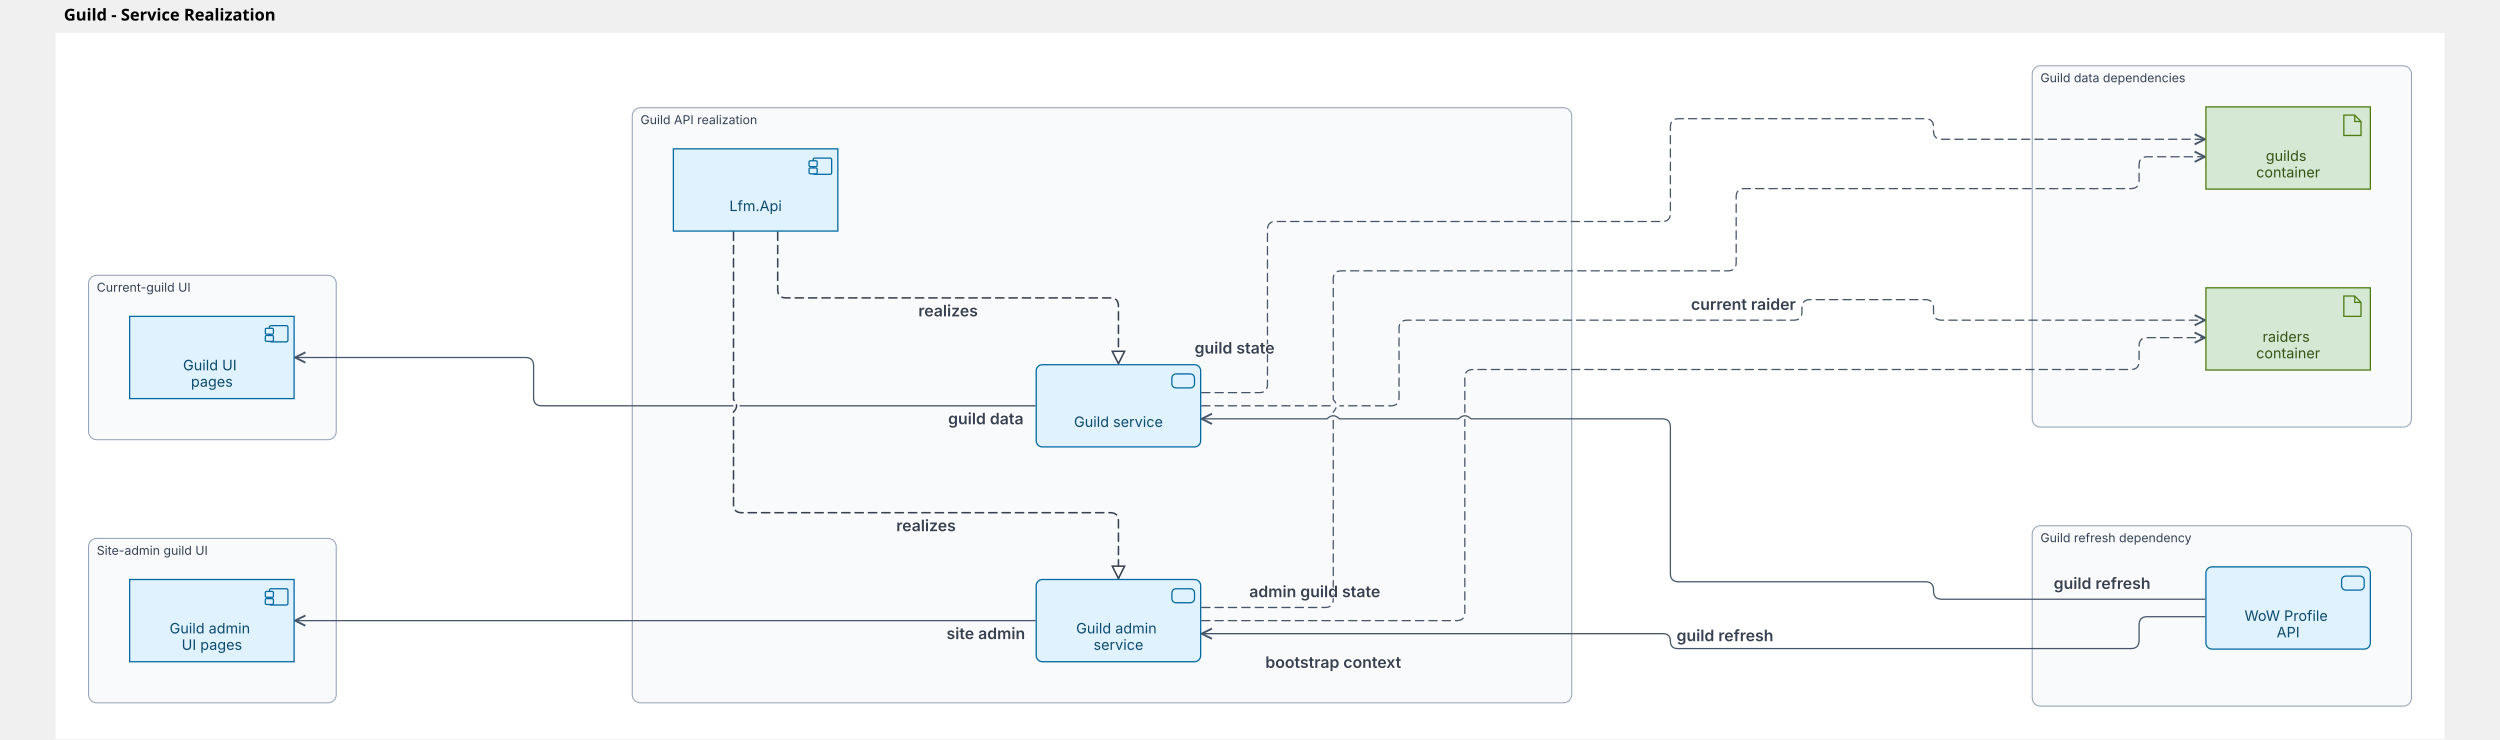
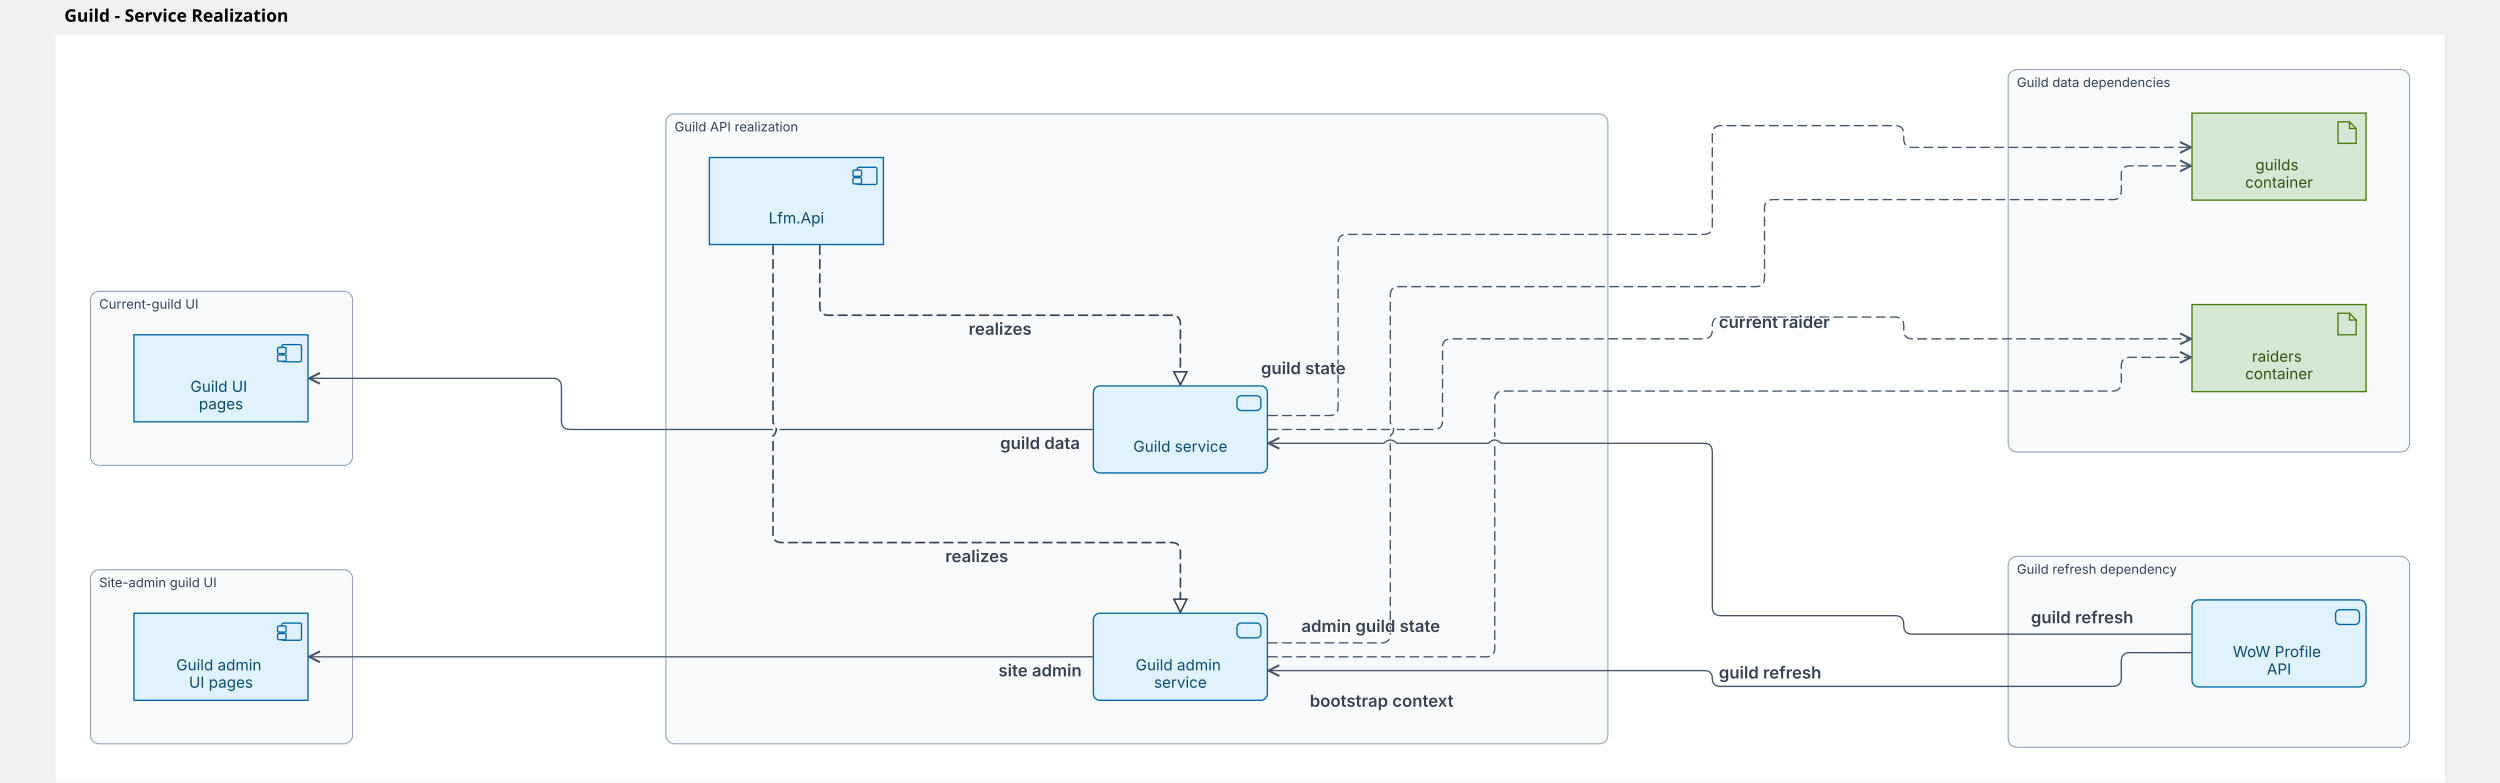
- <svg xmlns="http://www.w3.org/2000/svg" role="img" width="2324" height="687" viewBox="-20 -52 2324 719" data-arch-a11y="root" data-arch-a11y-viewbox="-20.0 -20.0 2324.0 687.0">
+ <svg xmlns="http://www.w3.org/2000/svg" role="img" width="2196" height="687" viewBox="-20 -52 2196 719" data-arch-a11y="root" data-arch-a11y-viewbox="-20.0 -20.0 2196.0 687.0">
  <text data-arch-a11y="visible-title" x="-12" y="-32" font-family="sans-serif" font-size="16" font-weight="bold">Guild - Service Realization</text>
-   <rect x="-20.0" y="-20.0" width="2324.0" height="687.0" fill="#ffffff" />
+   <rect x="-20.0" y="-20.0" width="2196.0" height="687.0" fill="#ffffff" />
  <g font-family="Inter, &quot;Liberation Sans&quot;, &quot;Noto Sans&quot;, Arial, &quot;Helvetica Neue&quot;, &quot;Segoe UI&quot;, sans-serif" font-size="14">
    <g data-dediren-group-id="guild-current-ui">
      <rect x="12.0" y="215.8" width="241.0" height="160.0" rx="8" fill="#f8fafc" stroke="#94a3b8" stroke-width="1" />
      <text x="20.0" y="231.8" fill="#334155" font-size="12">Current-guild UI</text>
    </g>
    <g data-dediren-group-id="guild-admin-ui">
      <rect x="12.0" y="471.8" width="241.0" height="160.0" rx="8" fill="#f8fafc" stroke="#94a3b8" stroke-width="1" />
      <text x="20.0" y="487.8" fill="#334155" font-size="12">Site-admin guild UI</text>
    </g>
    <g data-dediren-group-id="guild-api-realization">
-       <rect x="541.0" y="52.8" width="914.0" height="579.0" rx="8" fill="#f8fafc" stroke="#94a3b8" stroke-width="1" />
+       <rect x="541.0" y="52.8" width="866.0" height="579.0" rx="8" fill="#f8fafc" stroke="#94a3b8" stroke-width="1" />
      <text x="549.0" y="68.8" fill="#334155" font-size="12">Guild API realization</text>
    </g>
    <g data-dediren-group-id="guild-data">
-       <rect x="1903.0" y="12.0" width="369.0" height="351.5" rx="8" fill="#f8fafc" stroke="#94a3b8" stroke-width="1" />
-       <text x="1911.0" y="28.0" fill="#334155" font-size="12">Guild data dependencies</text>
+       <rect x="1775.0" y="12.0" width="369.0" height="351.5" rx="8" fill="#f8fafc" stroke="#94a3b8" stroke-width="1" />
+       <text x="1783.0" y="28.0" fill="#334155" font-size="12">Guild data dependencies</text>
    </g>
    <g data-dediren-group-id="guild-external">
-       <rect x="1903.0" y="459.5" width="369.0" height="175.5" rx="8" fill="#f8fafc" stroke="#94a3b8" stroke-width="1" />
-       <text x="1911.0" y="475.5" fill="#334155" font-size="12">Guild refresh dependency</text>
+       <rect x="1775.0" y="459.5" width="369.0" height="175.5" rx="8" fill="#f8fafc" stroke="#94a3b8" stroke-width="1" />
+       <text x="1783.0" y="475.5" fill="#334155" font-size="12">Guild refresh dependency</text>
    </g>
    <g data-dediren-edge-id="guild-service-serves-guild-ui">
      <marker id="marker-end-guild-service-serves-guild-ui" data-dediren-edge-marker-end="open_arrow" markerWidth="10" markerHeight="10" refX="9" refY="5" orient="auto">
        <path d="M 1 1 L 9 5 L 1 9" fill="none" stroke="#475569" stroke-width="1.5" />
      </marker>
      <path d="M 933.0 342.8 L 837.0 342.8 L 661.0 342.8 L 509.0 342.8 L 453.0 342.8 Q 445.0 342.8 445.0 334.8 L 445.0 303.8 Q 445.0 295.8 437.0 295.8 L 285.0 295.8 L 213.0 295.8" fill="none" stroke="#475569" stroke-width="1.25" stroke-linecap="round" stroke-linejoin="round" marker-end="url(#marker-end-guild-service-serves-guild-ui)" />
      <text x="885.0" y="360.8" text-anchor="middle" fill="none" font-size="15.4" font-weight="600" stroke="#ffffff" stroke-width="2">guild data</text>
      <text x="885.0" y="360.8" text-anchor="middle" fill="#374151" font-size="15.4" font-weight="600">guild data</text>
    </g>
    <g data-dediren-edge-id="guild-admin-service-serves-guild-admin-ui">
      <marker id="marker-end-guild-admin-service-serves-guild-admin-ui" data-dediren-edge-marker-end="open_arrow" markerWidth="10" markerHeight="10" refX="9" refY="5" orient="auto">
        <path d="M 1 1 L 9 5 L 1 9" fill="none" stroke="#475569" stroke-width="1.5" />
      </marker>
      <path d="M 933.0 551.8 L 837.0 551.8 L 661.0 551.8 L 509.0 551.8 L 285.0 551.8 L 213.0 551.8" fill="none" stroke="#475569" stroke-width="1.25" stroke-linecap="round" stroke-linejoin="round" marker-end="url(#marker-end-guild-admin-service-serves-guild-admin-ui)" />
      <text x="885.0" y="569.8" text-anchor="middle" fill="none" font-size="15.4" font-weight="600" stroke="#ffffff" stroke-width="2">site admin</text>
      <text x="885.0" y="569.8" text-anchor="middle" fill="#374151" font-size="15.4" font-weight="600">site admin</text>
    </g>
    <g data-dediren-edge-id="api-realizes-guild-service">
      <marker id="marker-end-api-realizes-guild-service" data-dediren-edge-marker-end="hollow_triangle" markerWidth="10" markerHeight="10" refX="9" refY="5" orient="auto">
        <path d="M 1 1 L 9 5 L 1 9 Z" fill="#ffffff" stroke="#374151" stroke-width="1" />
      </marker>
      <path d="M 682.5 173.8 L 682.5 229.8 Q 682.5 237.8 690.5 237.8 L 1006.0 237.8 Q 1014.0 237.8 1014.0 245.8 L 1014.0 301.8" fill="none" stroke="#374151" stroke-width="1.5" stroke-linecap="round" stroke-linejoin="round" stroke-dasharray="8 5" marker-end="url(#marker-end-api-realizes-guild-service)" />
      <text x="848.3" y="255.8" text-anchor="middle" fill="none" font-size="15.4" font-weight="600" stroke="#ffffff" stroke-width="2">realizes</text>
      <text x="848.3" y="255.8" text-anchor="middle" fill="#374151" font-size="15.4" font-weight="600">realizes</text>
    </g>
    <g data-dediren-edge-id="api-realizes-guild-admin-service">
      <marker id="marker-end-api-realizes-guild-admin-service" data-dediren-edge-marker-end="hollow_triangle" markerWidth="10" markerHeight="10" refX="9" refY="5" orient="auto">
        <path d="M 1 1 L 9 5 L 1 9 Z" fill="#ffffff" stroke="#374151" stroke-width="1" />
      </marker>
      <g data-dediren-line-jump-masks="api-realizes-guild-admin-service">
        <path d="M 639.5 336.8 Q 645.5 342.8 639.5 348.8" fill="none" stroke="#f8fafc" stroke-width="6" />
      </g>
      <path d="M 639.5 173.8 L 639.5 336.8 Q 645.5 342.8 639.5 348.8 L 639.5 438.8 Q 639.5 446.8 647.5 446.8 L 1006.0 446.8 Q 1014.0 446.8 1014.0 454.8 L 1014.0 510.8" fill="none" stroke="#374151" stroke-width="1.5" stroke-linecap="round" stroke-linejoin="round" stroke-dasharray="8 5" marker-end="url(#marker-end-api-realizes-guild-admin-service)" />
      <text x="826.8" y="464.8" text-anchor="middle" fill="none" font-size="15.4" font-weight="600" stroke="#ffffff" stroke-width="2">realizes</text>
      <text x="826.8" y="464.8" text-anchor="middle" fill="#374151" font-size="15.4" font-weight="600">realizes</text>
    </g>
    <g data-dediren-edge-id="guild-service-accesses-guilds">
      <marker id="marker-end-guild-service-accesses-guilds" data-dediren-edge-marker-end="open_arrow" markerWidth="10" markerHeight="10" refX="9" refY="5" orient="auto">
        <path d="M 1 1 L 9 5 L 1 9" fill="none" stroke="#475569" stroke-width="1.5" />
      </marker>
-       <path d="M 1095.0 330.0 L 1151.0 330.0 Q 1159.0 330.0 1159.0 322.0 L 1159.0 171.5 Q 1159.0 163.5 1167.0 163.5 L 1487.0 163.5 L 1543.0 163.5 Q 1551.0 163.5 1551.0 155.5 L 1551.0 71.5 Q 1551.0 63.5 1559.0 63.5 L 1799.0 63.5 Q 1807.0 63.5 1807.0 71.5 L 1807.0 75.5 Q 1807.0 83.5 1815.0 83.5 L 1871.0 83.5 L 2071.0 83.5" fill="none" stroke="#475569" stroke-width="1.25" stroke-linecap="round" stroke-linejoin="round" stroke-dasharray="8 5" marker-end="url(#marker-end-guild-service-accesses-guilds)" />
+       <path d="M 1095.0 330.0 L 1151.0 330.0 Q 1159.0 330.0 1159.0 322.0 L 1159.0 171.5 Q 1159.0 163.5 1167.0 163.5 L 1439.0 163.5 L 1495.0 163.5 Q 1503.0 163.5 1503.0 155.5 L 1503.0 71.5 Q 1503.0 63.5 1511.0 63.5 L 1671.0 63.5 Q 1679.0 63.5 1679.0 71.5 L 1679.0 75.5 Q 1679.0 83.5 1687.0 83.5 L 1743.0 83.5 L 1943.0 83.5" fill="none" stroke="#475569" stroke-width="1.25" stroke-linecap="round" stroke-linejoin="round" stroke-dasharray="8 5" marker-end="url(#marker-end-guild-service-accesses-guilds)" />
      <text x="1127.0" y="292.0" text-anchor="middle" fill="none" font-size="15.4" font-weight="600" stroke="#ffffff" stroke-width="2">guild state</text>
      <text x="1127.0" y="292.0" text-anchor="middle" fill="#374151" font-size="15.4" font-weight="600">guild state</text>
    </g>
    <g data-dediren-edge-id="guild-service-accesses-raiders">
      <marker id="marker-end-guild-service-accesses-raiders" data-dediren-edge-marker-end="open_arrow" markerWidth="10" markerHeight="10" refX="9" refY="5" orient="auto">
        <path d="M 1 1 L 9 5 L 1 9" fill="none" stroke="#475569" stroke-width="1.5" />
      </marker>
-       <path d="M 1095.0 342.8 L 1279.0 342.8 Q 1287.0 342.8 1287.0 334.8 L 1287.0 267.5 Q 1287.0 259.5 1295.0 259.5 L 1487.0 259.5 L 1671.0 259.5 Q 1679.0 259.5 1679.0 251.5 L 1679.0 247.5 Q 1679.0 239.5 1687.0 239.5 L 1799.0 239.5 Q 1807.0 239.5 1807.0 247.5 L 1807.0 251.5 Q 1807.0 259.5 1815.0 259.5 L 1871.0 259.5 L 2071.0 259.5" fill="none" stroke="#475569" stroke-width="1.25" stroke-linecap="round" stroke-linejoin="round" stroke-dasharray="8 5" marker-end="url(#marker-end-guild-service-accesses-raiders)" />
-       <text x="1673.0" y="249.5" text-anchor="end" fill="none" font-size="15.4" font-weight="600" stroke="#ffffff" stroke-width="2">current raider</text>
-       <text x="1673.0" y="249.5" text-anchor="end" fill="#374151" font-size="15.4" font-weight="600">current raider</text>
+       <path d="M 1095.0 342.8 L 1247.0 342.8 Q 1255.0 342.8 1255.0 334.8 L 1255.0 267.5 Q 1255.0 259.5 1263.0 259.5 L 1439.0 259.5 L 1495.0 259.5 Q 1503.0 259.5 1503.0 251.5 L 1503.0 247.5 Q 1503.0 239.5 1511.0 239.5 L 1671.0 239.5 Q 1679.0 239.5 1679.0 247.5 L 1679.0 251.5 Q 1679.0 259.5 1687.0 259.5 L 1743.0 259.5 L 1943.0 259.5" fill="none" stroke="#475569" stroke-width="1.25" stroke-linecap="round" stroke-linejoin="round" stroke-dasharray="8 5" marker-end="url(#marker-end-guild-service-accesses-raiders)" />
+       <text x="1509.0" y="249.5" text-anchor="start" fill="none" font-size="15.4" font-weight="600" stroke="#ffffff" stroke-width="2">current raider</text>
+       <text x="1509.0" y="249.5" text-anchor="start" fill="#374151" font-size="15.4" font-weight="600">current raider</text>
    </g>
    <g data-dediren-edge-id="guild-admin-service-accesses-guilds">
      <marker id="marker-end-guild-admin-service-accesses-guilds" data-dediren-edge-marker-end="open_arrow" markerWidth="10" markerHeight="10" refX="9" refY="5" orient="auto">
        <path d="M 1 1 L 9 5 L 1 9" fill="none" stroke="#475569" stroke-width="1.5" />
      </marker>
      <g data-dediren-line-jump-masks="guild-admin-service-accesses-guilds">
-         <path d="M 1223.0 336.8 Q 1229.0 342.8 1223.0 348.8" fill="none" stroke="#f8fafc" stroke-width="6" />
+         <path d="M 1207.0 336.8 Q 1213.0 342.8 1207.0 348.8" fill="none" stroke="#f8fafc" stroke-width="6" />
      </g>
-       <path d="M 1095.0 539.0 L 1215.0 539.0 Q 1223.0 539.0 1223.0 531.0 L 1223.0 348.8 Q 1229.0 342.8 1223.0 336.8 L 1223.0 219.5 Q 1223.0 211.5 1231.0 211.5 L 1487.0 211.5 L 1607.0 211.5 Q 1615.0 211.5 1615.0 203.5 L 1615.0 139.5 Q 1615.0 131.5 1623.0 131.5 L 1871.0 131.5 L 1999.0 131.5 Q 2007.0 131.5 2007.0 123.5 L 2007.0 108.5 Q 2007.0 100.5 2015.0 100.5 L 2071.0 100.5" fill="none" stroke="#475569" stroke-width="1.25" stroke-linecap="round" stroke-linejoin="round" stroke-dasharray="8 5" marker-end="url(#marker-end-guild-admin-service-accesses-guilds)" />
-       <text x="1205.0" y="529.0" text-anchor="middle" fill="none" font-size="15.4" font-weight="600" stroke="#ffffff" stroke-width="2">admin guild state</text>
-       <text x="1205.0" y="529.0" text-anchor="middle" fill="#374151" font-size="15.4" font-weight="600">admin guild state</text>
+       <path d="M 1095.0 539.0 L 1199.0 539.0 Q 1207.0 539.0 1207.0 531.0 L 1207.0 348.8 Q 1213.0 342.8 1207.0 336.8 L 1207.0 219.5 Q 1207.0 211.5 1215.0 211.5 L 1439.0 211.5 L 1543.0 211.5 Q 1551.0 211.5 1551.0 203.5 L 1551.0 139.5 Q 1551.0 131.5 1559.0 131.5 L 1743.0 131.5 L 1871.0 131.5 Q 1879.0 131.5 1879.0 123.5 L 1879.0 108.5 Q 1879.0 100.5 1887.0 100.5 L 1943.0 100.5" fill="none" stroke="#475569" stroke-width="1.25" stroke-linecap="round" stroke-linejoin="round" stroke-dasharray="8 5" marker-end="url(#marker-end-guild-admin-service-accesses-guilds)" />
+       <text x="1189.0" y="529.0" text-anchor="middle" fill="none" font-size="15.4" font-weight="600" stroke="#ffffff" stroke-width="2">admin guild state</text>
+       <text x="1189.0" y="529.0" text-anchor="middle" fill="#374151" font-size="15.4" font-weight="600">admin guild state</text>
    </g>
    <g data-dediren-edge-id="guild-admin-service-accesses-raiders">
      <marker id="marker-end-guild-admin-service-accesses-raiders" data-dediren-edge-marker-end="open_arrow" markerWidth="10" markerHeight="10" refX="9" refY="5" orient="auto">
        <path d="M 1 1 L 9 5 L 1 9" fill="none" stroke="#475569" stroke-width="1.5" />
      </marker>
-       <path d="M 1095.0 551.8 L 1343.0 551.8 Q 1351.0 551.8 1351.0 543.8 L 1351.0 315.5 Q 1351.0 307.5 1359.0 307.5 L 1487.0 307.5 L 1871.0 307.5 L 1999.0 307.5 Q 2007.0 307.5 2007.0 299.5 L 2007.0 284.5 Q 2007.0 276.5 2015.0 276.5 L 2071.0 276.5" fill="none" stroke="#475569" stroke-width="1.25" stroke-linecap="round" stroke-linejoin="round" stroke-dasharray="8 5" marker-end="url(#marker-end-guild-admin-service-accesses-raiders)" />
-       <text x="1223.0" y="597.8" text-anchor="middle" fill="none" font-size="15.4" font-weight="600" stroke="#ffffff" stroke-width="2">bootstrap context</text>
-       <text x="1223.0" y="597.8" text-anchor="middle" fill="#374151" font-size="15.4" font-weight="600">bootstrap context</text>
+       <path d="M 1095.0 551.8 L 1295.0 551.8 Q 1303.0 551.8 1303.0 543.8 L 1303.0 315.5 Q 1303.0 307.5 1311.0 307.5 L 1439.0 307.5 L 1743.0 307.5 L 1871.0 307.5 Q 1879.0 307.5 1879.0 299.5 L 1879.0 284.5 Q 1879.0 276.5 1887.0 276.5 L 1943.0 276.5" fill="none" stroke="#475569" stroke-width="1.25" stroke-linecap="round" stroke-linejoin="round" stroke-dasharray="8 5" marker-end="url(#marker-end-guild-admin-service-accesses-raiders)" />
+       <text x="1199.0" y="597.8" text-anchor="middle" fill="none" font-size="15.4" font-weight="600" stroke="#ffffff" stroke-width="2">bootstrap context</text>
+       <text x="1199.0" y="597.8" text-anchor="middle" fill="#374151" font-size="15.4" font-weight="600">bootstrap context</text>
    </g>
    <g data-dediren-edge-id="profile-api-serves-guild-service">
      <marker id="marker-end-profile-api-serves-guild-service" data-dediren-edge-marker-end="open_arrow" markerWidth="10" markerHeight="10" refX="9" refY="5" orient="auto">
        <path d="M 1 1 L 9 5 L 1 9" fill="none" stroke="#475569" stroke-width="1.5" />
      </marker>
      <g data-dediren-line-jump-masks="profile-api-serves-guild-service">
-         <path d="M 1217.0 355.5 Q 1223.0 349.5 1229.0 355.5" fill="none" stroke="#f8fafc" stroke-width="6" />
-         <path d="M 1345.0 355.5 Q 1351.0 349.5 1357.0 355.5" fill="none" stroke="#f8fafc" stroke-width="6" />
+         <path d="M 1201.0 355.5 Q 1207.0 349.5 1213.0 355.5" fill="none" stroke="#f8fafc" stroke-width="6" />
+         <path d="M 1297.0 355.5 Q 1303.0 349.5 1309.0 355.5" fill="none" stroke="#f8fafc" stroke-width="6" />
      </g>
-       <path d="M 2071.0 531.0 L 1871.0 531.0 L 1815.0 531.0 Q 1807.0 531.0 1807.0 523.0 L 1807.0 522.0 Q 1807.0 514.0 1799.0 514.0 L 1559.0 514.0 Q 1551.0 514.0 1551.0 506.0 L 1551.0 363.5 Q 1551.0 355.5 1543.0 355.5 L 1487.0 355.5 L 1357.0 355.5 Q 1351.0 349.5 1345.0 355.5 L 1229.0 355.5 Q 1223.0 349.5 1217.0 355.5 L 1095.0 355.5" fill="none" stroke="#475569" stroke-width="1.25" stroke-linecap="round" stroke-linejoin="round" marker-end="url(#marker-end-profile-api-serves-guild-service)" />
-       <text x="1971.0" y="521.0" text-anchor="middle" fill="none" font-size="15.4" font-weight="600" stroke="#ffffff" stroke-width="2">guild refresh</text>
-       <text x="1971.0" y="521.0" text-anchor="middle" fill="#374151" font-size="15.4" font-weight="600">guild refresh</text>
+       <path d="M 1943.0 531.0 L 1743.0 531.0 L 1687.0 531.0 Q 1679.0 531.0 1679.0 523.0 L 1679.0 522.0 Q 1679.0 514.0 1671.0 514.0 L 1511.0 514.0 Q 1503.0 514.0 1503.0 506.0 L 1503.0 363.5 Q 1503.0 355.5 1495.0 355.5 L 1439.0 355.5 L 1309.0 355.5 Q 1303.0 349.5 1297.0 355.5 L 1213.0 355.5 Q 1207.0 349.5 1201.0 355.5 L 1095.0 355.5" fill="none" stroke="#475569" stroke-width="1.25" stroke-linecap="round" stroke-linejoin="round" marker-end="url(#marker-end-profile-api-serves-guild-service)" />
+       <text x="1843.0" y="521.0" text-anchor="middle" fill="none" font-size="15.4" font-weight="600" stroke="#ffffff" stroke-width="2">guild refresh</text>
+       <text x="1843.0" y="521.0" text-anchor="middle" fill="#374151" font-size="15.4" font-weight="600">guild refresh</text>
    </g>
    <g data-dediren-edge-id="profile-api-serves-guild-admin-service">
      <marker id="marker-end-profile-api-serves-guild-admin-service" data-dediren-edge-marker-end="open_arrow" markerWidth="10" markerHeight="10" refX="9" refY="5" orient="auto">
        <path d="M 1 1 L 9 5 L 1 9" fill="none" stroke="#475569" stroke-width="1.5" />
      </marker>
-       <path d="M 2071.0 548.0 L 2015.0 548.0 Q 2007.0 548.0 2007.0 556.0 L 2007.0 571.0 Q 2007.0 579.0 1999.0 579.0 L 1871.0 579.0 L 1558.3 579.0 Q 1551.0 579.0 1551.0 571.8 L 1551.0 571.8 Q 1551.0 564.5 1543.8 564.5 L 1487.0 564.5 L 1095.0 564.5" fill="none" stroke="#475569" stroke-width="1.25" stroke-linecap="round" stroke-linejoin="round" marker-end="url(#marker-end-profile-api-serves-guild-admin-service)" />
-       <text x="1557.0" y="571.8" text-anchor="start" fill="none" font-size="15.4" font-weight="600" stroke="#ffffff" stroke-width="2">guild refresh</text>
-       <text x="1557.0" y="571.8" text-anchor="start" fill="#374151" font-size="15.4" font-weight="600">guild refresh</text>
+       <path d="M 1943.0 548.0 L 1887.0 548.0 Q 1879.0 548.0 1879.0 556.0 L 1879.0 571.0 Q 1879.0 579.0 1871.0 579.0 L 1743.0 579.0 L 1510.3 579.0 Q 1503.0 579.0 1503.0 571.8 L 1503.0 571.8 Q 1503.0 564.5 1495.8 564.5 L 1439.0 564.5 L 1095.0 564.5" fill="none" stroke="#475569" stroke-width="1.25" stroke-linecap="round" stroke-linejoin="round" marker-end="url(#marker-end-profile-api-serves-guild-admin-service)" />
+       <text x="1509.0" y="571.8" text-anchor="start" fill="none" font-size="15.4" font-weight="600" stroke="#ffffff" stroke-width="2">guild refresh</text>
+       <text x="1509.0" y="571.8" text-anchor="start" fill="#374151" font-size="15.4" font-weight="600">guild refresh</text>
    </g>
    <g data-dediren-node-id="guild-ui-entry">
      <rect data-dediren-node-shape="archimate_rectangle" x="52.0" y="255.8" width="160.0" height="80.0" rx="0" fill="#e0f2fe" stroke="#0369a1" stroke-width="1.25" />
      <g data-dediren-node-decorator="archimate_application_component" data-dediren-icon-kind="component" data-dediren-icon-size="22">
        <rect x="188.0" y="264.8" width="18.0" height="15.8" rx="1.5" fill="#e0f2fe" stroke="#0369a1" stroke-width="1.25" />
        <rect x="184.0" y="267.4" width="7.9" height="5.7" rx="1.2" fill="#e0f2fe" stroke="#0369a1" stroke-width="1.25" />
        <rect x="184.0" y="274.4" width="7.9" height="5.7" rx="1.2" fill="#e0f2fe" stroke="#0369a1" stroke-width="1.25" />
      </g>
      <text x="132.0" y="303.2" text-anchor="middle" dominant-baseline="middle" fill="#0c4a6e" font-size="14.0">
        <tspan x="132.0" dy="0" textLength="50.5" lengthAdjust="spacing">Guild UI</tspan>
        <tspan x="132.0" dy="16.0" textLength="38.1" lengthAdjust="spacing">pages</tspan>
      </text>
    </g>
    <g data-dediren-node-id="guild-admin-ui-entry">
      <rect data-dediren-node-shape="archimate_rectangle" x="52.0" y="511.8" width="160.0" height="80.0" rx="0" fill="#e0f2fe" stroke="#0369a1" stroke-width="1.25" />
      <g data-dediren-node-decorator="archimate_application_component" data-dediren-icon-kind="component" data-dediren-icon-size="22">
        <rect x="188.0" y="520.8" width="18.0" height="15.8" rx="1.5" fill="#e0f2fe" stroke="#0369a1" stroke-width="1.25" />
        <rect x="184.0" y="523.4" width="7.9" height="5.7" rx="1.2" fill="#e0f2fe" stroke="#0369a1" stroke-width="1.25" />
        <rect x="184.0" y="530.4" width="7.9" height="5.7" rx="1.2" fill="#e0f2fe" stroke="#0369a1" stroke-width="1.25" />
      </g>
      <text x="132.0" y="559.2" text-anchor="middle" dominant-baseline="middle" fill="#0c4a6e" font-size="14.0">
        <tspan x="132.0" dy="0" textLength="74.6" lengthAdjust="spacing">Guild admin</tspan>
        <tspan x="132.0" dy="16.0" textLength="56.0" lengthAdjust="spacing">UI pages</tspan>
      </text>
    </g>
    <g data-dediren-node-id="guild-service">
      <rect data-dediren-node-shape="archimate_rounded_rectangle" x="934.0" y="302.8" width="160.0" height="80.0" rx="6" fill="#e0f2fe" stroke="#0369a1" stroke-width="1.25" />
      <g data-dediren-node-decorator="archimate_application_service" data-dediren-icon-kind="service" data-dediren-icon-size="22">
        <rect x="1066.0" y="311.8" width="22.0" height="13.6" rx="4.0" fill="#e0f2fe" stroke="#0369a1" stroke-width="1.25" />
      </g>
      <text x="1014.0" y="358.3" text-anchor="middle" dominant-baseline="middle" fill="#0c4a6e" font-size="14.0" textLength="80.9" lengthAdjust="spacing">Guild service</text>
    </g>
    <g data-dediren-node-id="guild-admin-service">
      <rect data-dediren-node-shape="archimate_rounded_rectangle" x="934.0" y="511.8" width="160.0" height="80.0" rx="6" fill="#e0f2fe" stroke="#0369a1" stroke-width="1.25" />
      <g data-dediren-node-decorator="archimate_application_service" data-dediren-icon-kind="service" data-dediren-icon-size="22">
        <rect x="1066.0" y="520.8" width="22.0" height="13.6" rx="4.0" fill="#e0f2fe" stroke="#0369a1" stroke-width="1.25" />
      </g>
      <text x="1014.0" y="559.2" text-anchor="middle" dominant-baseline="middle" fill="#0c4a6e" font-size="14.0">
        <tspan x="1014.0" dy="0" textLength="74.6" lengthAdjust="spacing">Guild admin</tspan>
        <tspan x="1014.0" dy="16.0" textLength="44.3" lengthAdjust="spacing">service</tspan>
      </text>
    </g>
    <g data-dediren-node-id="lfm-api">
      <rect data-dediren-node-shape="archimate_rectangle" x="581.0" y="92.8" width="160.0" height="80.0" rx="0" fill="#e0f2fe" stroke="#0369a1" stroke-width="1.25" />
      <g data-dediren-node-decorator="archimate_application_component" data-dediren-icon-kind="component" data-dediren-icon-size="22">
        <rect x="717.0" y="101.8" width="18.0" height="15.8" rx="1.5" fill="#e0f2fe" stroke="#0369a1" stroke-width="1.25" />
        <rect x="713.0" y="104.4" width="7.9" height="5.7" rx="1.2" fill="#e0f2fe" stroke="#0369a1" stroke-width="1.25" />
        <rect x="713.0" y="111.4" width="7.9" height="5.7" rx="1.2" fill="#e0f2fe" stroke="#0369a1" stroke-width="1.25" />
      </g>
      <text x="661.0" y="148.3" text-anchor="middle" dominant-baseline="middle" fill="#0c4a6e" font-size="14.0" textLength="47.4" lengthAdjust="spacing">Lfm.Api</text>
    </g>
    <g data-dediren-node-id="cosmos-guilds">
-       <rect data-dediren-node-shape="archimate_rectangle" x="2072.0" y="52.0" width="160.0" height="80.0" rx="0" fill="#d5e8d4" stroke="#4d7c0f" stroke-width="1.25" />
+       <rect data-dediren-node-shape="archimate_rectangle" x="1944.0" y="52.0" width="160.0" height="80.0" rx="0" fill="#d5e8d4" stroke="#4d7c0f" stroke-width="1.25" />
      <g data-dediren-node-decorator="archimate_artifact" data-dediren-icon-kind="artifact" data-dediren-icon-size="22">
-         <path data-dediren-icon-part="artifact-document" d="M 2206.2 60.0 L 2216.8 60.0 L 2222.9 66.2 L 2222.9 79.8 L 2206.2 79.8 Z M 2216.8 60.0 L 2216.8 66.2 L 2222.9 66.2" fill="#d5e8d4" stroke="#4d7c0f" stroke-width="1.25" />
+         <path data-dediren-icon-part="artifact-document" d="M 2078.2 60.0 L 2088.8 60.0 L 2094.9 66.2 L 2094.9 79.8 L 2078.2 79.8 Z M 2088.8 60.0 L 2088.8 66.2 L 2094.9 66.2" fill="#d5e8d4" stroke="#4d7c0f" stroke-width="1.25" />
      </g>
-       <text x="2152.0" y="99.5" text-anchor="middle" dominant-baseline="middle" fill="#365314" font-size="14.0">
-         <tspan x="2152.0" dy="0" textLength="36.5" lengthAdjust="spacing">guilds</tspan>
-         <tspan x="2152.0" dy="16.0" textLength="57.5" lengthAdjust="spacing">container</tspan>
+       <text x="2024.0" y="99.5" text-anchor="middle" dominant-baseline="middle" fill="#365314" font-size="14.0">
+         <tspan x="2024.0" dy="0" textLength="36.5" lengthAdjust="spacing">guilds</tspan>
+         <tspan x="2024.0" dy="16.0" textLength="57.5" lengthAdjust="spacing">container</tspan>
      </text>
    </g>
    <g data-dediren-node-id="cosmos-raiders">
-       <rect data-dediren-node-shape="archimate_rectangle" x="2072.0" y="228.0" width="160.0" height="80.0" rx="0" fill="#d5e8d4" stroke="#4d7c0f" stroke-width="1.25" />
+       <rect data-dediren-node-shape="archimate_rectangle" x="1944.0" y="228.0" width="160.0" height="80.0" rx="0" fill="#d5e8d4" stroke="#4d7c0f" stroke-width="1.25" />
      <g data-dediren-node-decorator="archimate_artifact" data-dediren-icon-kind="artifact" data-dediren-icon-size="22">
-         <path data-dediren-icon-part="artifact-document" d="M 2206.2 236.0 L 2216.8 236.0 L 2222.9 242.2 L 2222.9 255.8 L 2206.2 255.8 Z M 2216.8 236.0 L 2216.8 242.2 L 2222.9 242.2" fill="#d5e8d4" stroke="#4d7c0f" stroke-width="1.25" />
+         <path data-dediren-icon-part="artifact-document" d="M 2078.2 236.0 L 2088.8 236.0 L 2094.9 242.2 L 2094.9 255.8 L 2078.2 255.8 Z M 2088.8 236.0 L 2088.8 242.2 L 2094.9 242.2" fill="#d5e8d4" stroke="#4d7c0f" stroke-width="1.25" />
      </g>
-       <text x="2152.0" y="275.5" text-anchor="middle" dominant-baseline="middle" fill="#365314" font-size="14.0">
-         <tspan x="2152.0" dy="0" textLength="42.7" lengthAdjust="spacing">raiders</tspan>
-         <tspan x="2152.0" dy="16.0" textLength="57.5" lengthAdjust="spacing">container</tspan>
+       <text x="2024.0" y="275.5" text-anchor="middle" dominant-baseline="middle" fill="#365314" font-size="14.0">
+         <tspan x="2024.0" dy="0" textLength="42.7" lengthAdjust="spacing">raiders</tspan>
+         <tspan x="2024.0" dy="16.0" textLength="57.5" lengthAdjust="spacing">container</tspan>
      </text>
    </g>
    <g data-dediren-node-id="blizzard-profile-api">
-       <rect data-dediren-node-shape="archimate_rounded_rectangle" x="2072.0" y="499.5" width="160.0" height="80.0" rx="6" fill="#e0f2fe" stroke="#0369a1" stroke-width="1.25" />
+       <rect data-dediren-node-shape="archimate_rounded_rectangle" x="1944.0" y="499.5" width="160.0" height="80.0" rx="6" fill="#e0f2fe" stroke="#0369a1" stroke-width="1.25" />
      <g data-dediren-node-decorator="archimate_application_service" data-dediren-icon-kind="service" data-dediren-icon-size="22">
-         <rect x="2204.0" y="508.5" width="22.0" height="13.6" rx="4.0" fill="#e0f2fe" stroke="#0369a1" stroke-width="1.25" />
+         <rect x="2076.0" y="508.5" width="22.0" height="13.6" rx="4.0" fill="#e0f2fe" stroke="#0369a1" stroke-width="1.25" />
      </g>
-       <text x="2152.0" y="547.0" text-anchor="middle" dominant-baseline="middle" fill="#0c4a6e" font-size="14.0">
-         <tspan x="2152.0" dy="0" textLength="77.7" lengthAdjust="spacing">WoW Profile</tspan>
-         <tspan x="2152.0" dy="16.0" textLength="22.5" lengthAdjust="spacing">API</tspan>
+       <text x="2024.0" y="547.0" text-anchor="middle" dominant-baseline="middle" fill="#0c4a6e" font-size="14.0">
+         <tspan x="2024.0" dy="0" textLength="77.7" lengthAdjust="spacing">WoW Profile</tspan>
+         <tspan x="2024.0" dy="16.0" textLength="22.5" lengthAdjust="spacing">API</tspan>
      </text>
    </g>
  </g>
</svg>
